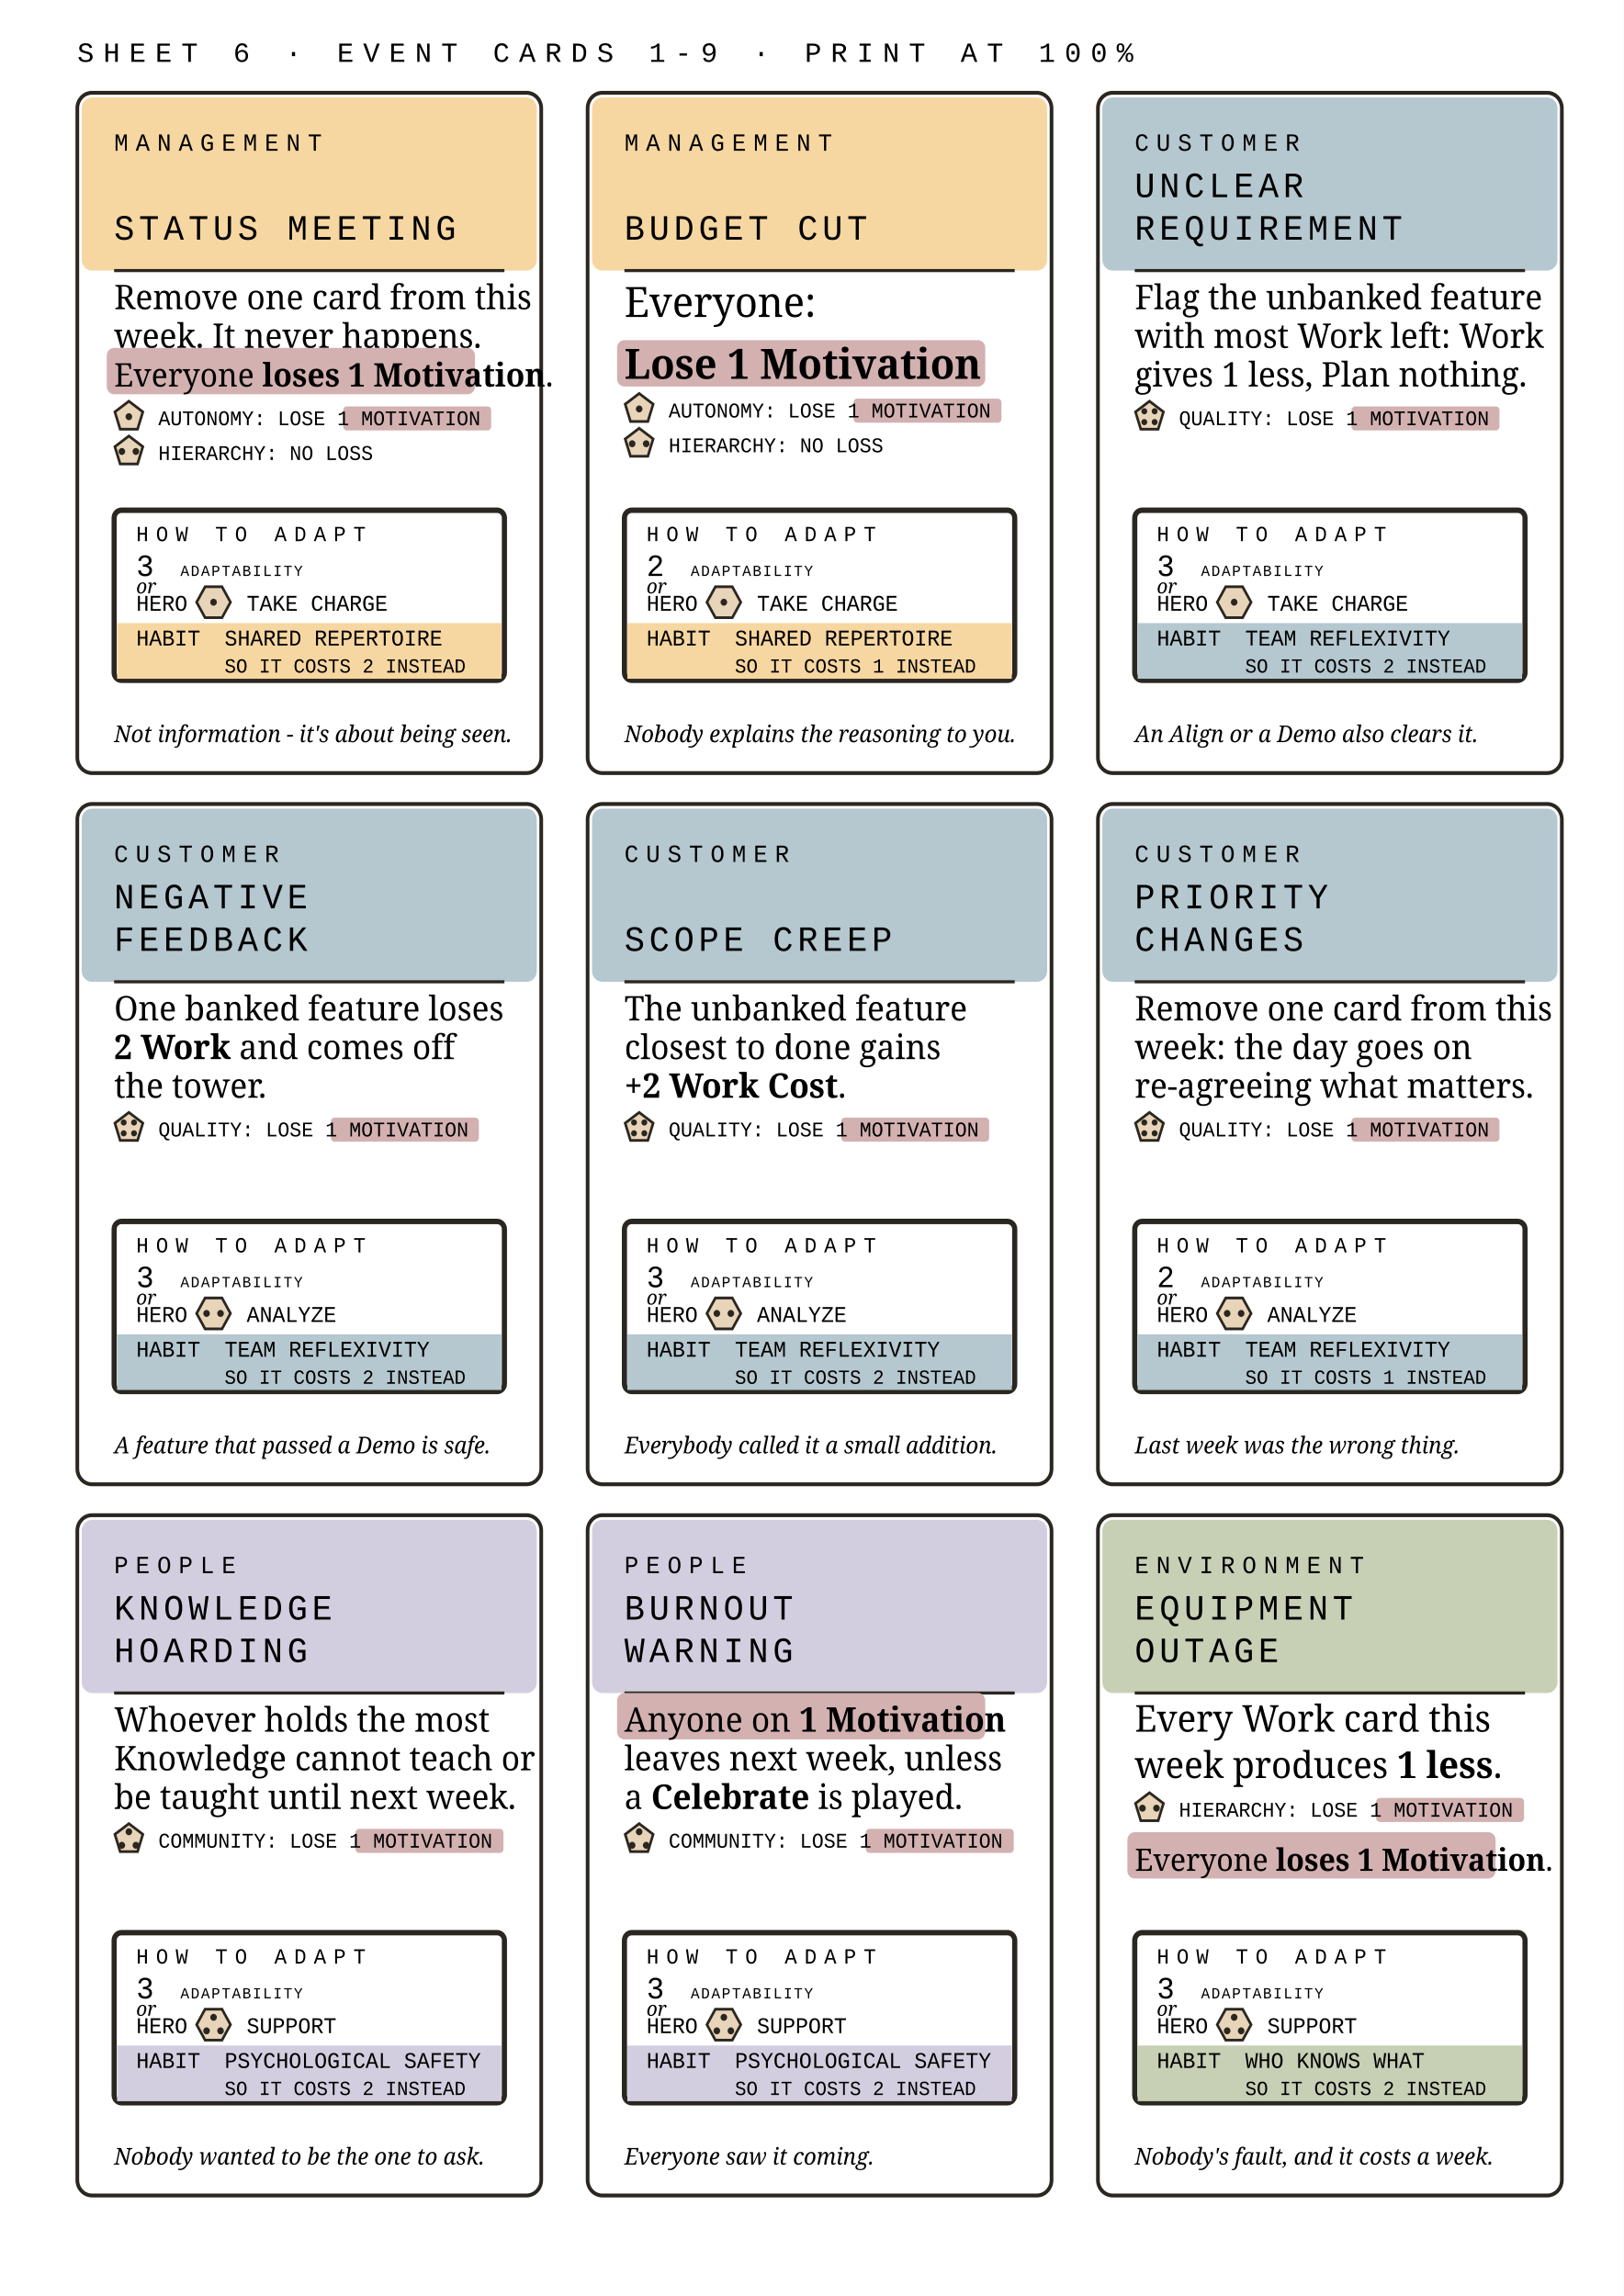
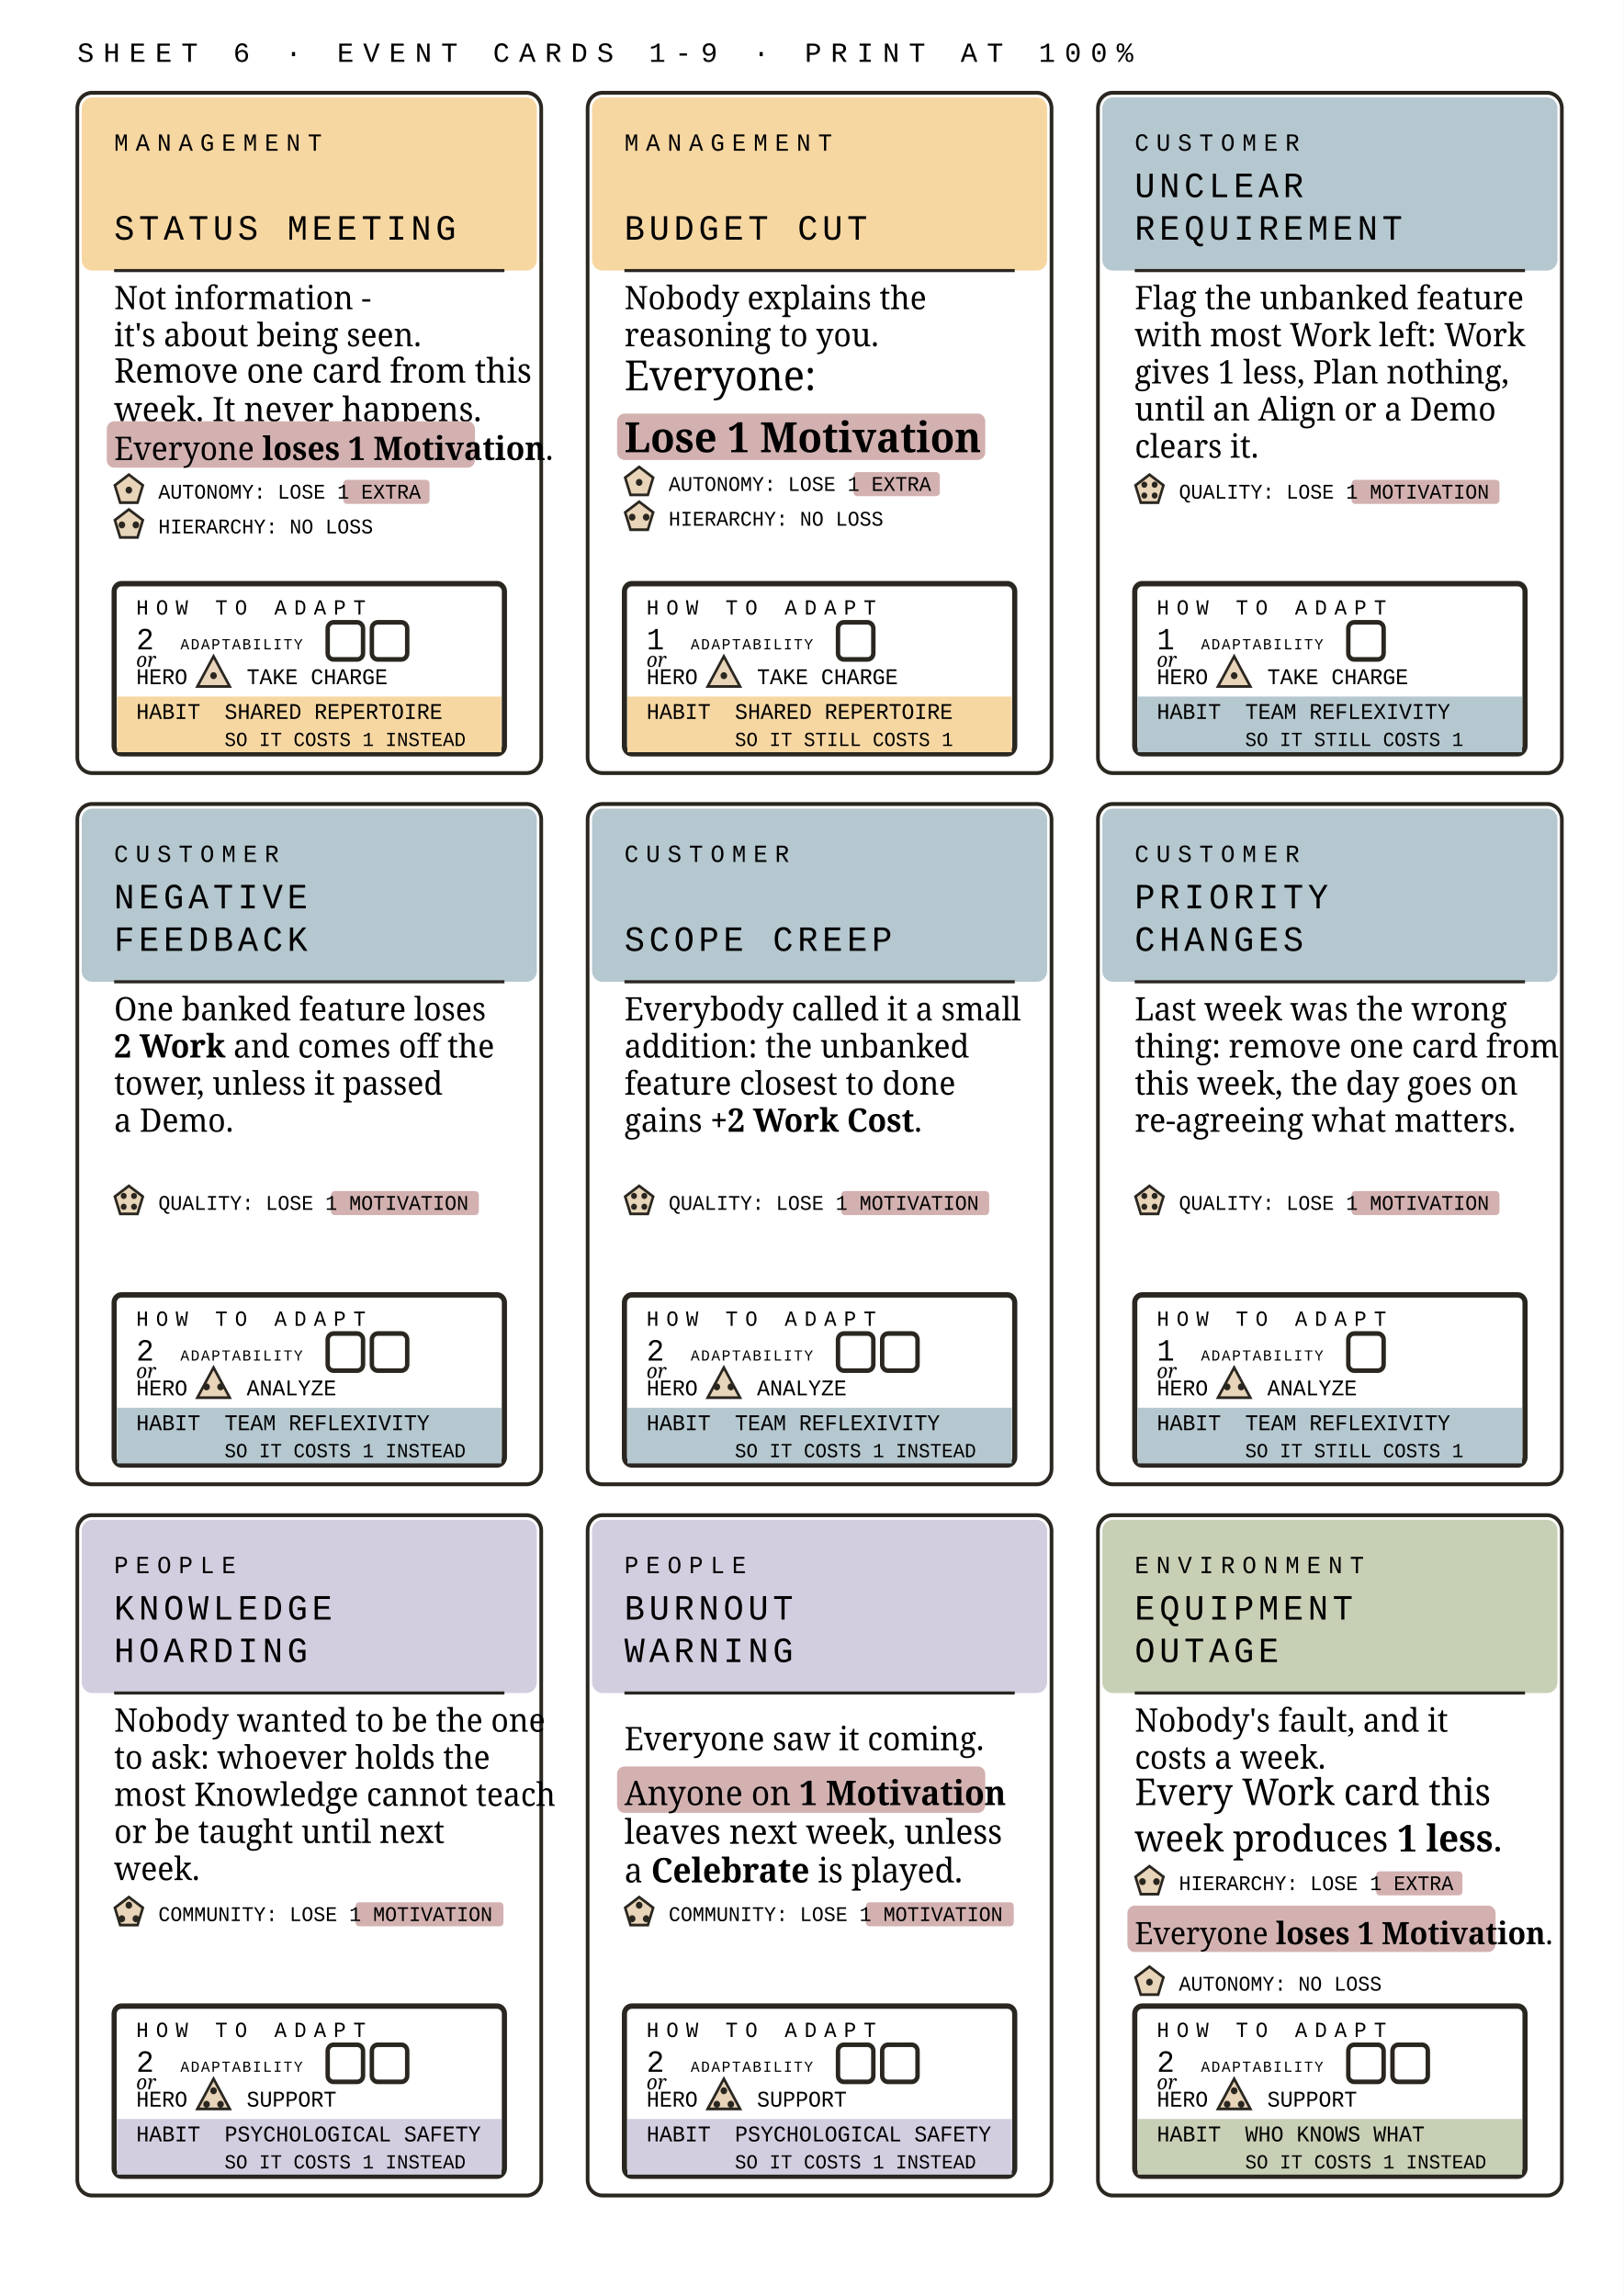
<svg xmlns="http://www.w3.org/2000/svg" width="210mm" height="297mm" viewBox="0 0 210 297">
  <style>
  .s { font-family:"EB Garamond",Garamond,Georgia,serif; fill:#000000; }
  .m { font-family:"IBM Plex Mono","Courier New",monospace; fill:#000000; }
  .c { fill:none; stroke:#2A2620; stroke-width:.5; }
  .h { stroke:#2A2620; stroke-width:.4; fill:none; }
  .w { fill:none; stroke:#2A2620; stroke-width:.7; }
  .q { fill:#000000; }
  .lb { font-family:"IBM Plex Mono","Courier New",monospace; font-size:2.9px; fill:#000000; }
  .vl { font-family:"IBM Plex Mono","Courier New",monospace; font-size:2.9px; fill:#000000; }
  .ic { fill:#E8D4B8; stroke:#2A2620; stroke-width:.35; }
  .pip { fill:#2A2620; stroke:none; }
  /* header tint = the Ledger row that answers this category */
  .cat-ppl  { fill:#D3CEDF; }
  .cat-env  { fill:#C7CFB5; }
  .cat-mgmt { fill:#F7D7A1; }
  .cat-cust { fill:#B5C7CF; }
  .trust { fill:#000000; }
  .capab { fill:#000000; }
  .shpra { fill:#000000; }
  .adapt { fill:#000000; }
</style>
  <defs>
    <g id="i-base">
      <rect x="-2.1" y="-2.1" width="4.2" height="4.2" rx=".3" class="ic" />
    </g>
-     <g id="i-legs">
+     <g id="i-head">
      <polygon points="0,-2.5 2.2,1.4 -2.2,1.4" class="ic" />
-     </g>
-     <g id="i-head">
-       <polygon points="2.3,0 1.15,2 -1.15,2 -2.3,0 -1.15,-2 1.15,-2" class="ic" />
    </g>
    <g id="i-item">
      <polygon points="0,-2.6 2.6,0 0,2.6 -2.6,0" class="ic" />
    </g>
    <g id="i-torso">
      <polygon points="0,-2 1.9,-.62 1.18,1.62 -1.18,1.62 -1.9,-.62" class="ic" />
    </g>
    <g id="q1">
      <circle cx="0" cy="0" r=".45" class="pip" />
    </g>
    <g id="q2">
      <circle cx="-.95" cy="0" r=".45" class="pip" />
      <circle cx=".95" cy="0" r=".45" class="pip" />
    </g>
    <g id="q3">
      <circle cx="0" cy="-.95" r=".45" class="pip" />
      <circle cx="-.95" cy=".8" r=".45" class="pip" />
      <circle cx=".95" cy=".8" r=".45" class="pip" />
    </g>
    <g id="q4">
      <circle cx="-.7" cy="-.7" r=".4" class="pip" />
      <circle cx=".7" cy="-.7" r=".4" class="pip" />
      <circle cx="-.7" cy=".7" r=".4" class="pip" />
      <circle cx=".7" cy=".7" r=".4" class="pip" />
    </g>
    <g id="q5">
      <circle cx="-.85" cy="-.85" r=".4" class="pip" />
      <circle cx=".85" cy="-.85" r=".4" class="pip" />
      <circle cx="0" cy="0" r=".4" class="pip" />
      <circle cx="-.85" cy=".85" r=".4" class="pip" />
      <circle cx=".85" cy=".85" r=".4" class="pip" />
    </g>
    <g id="status" transform="scale(.952381,1)">
      <rect x=".6" y=".6" width="61.8" height="22.4" rx="1.4" class="cat-mgmt" />
      <rect width="63" height="88" rx="2" class="c" />
      <text x="5" y="7.5" class="m q" font-size="3.2" letter-spacing="1">MANAGEMENT</text>
      <text x="5" y="19" class="m" font-size="4.6" letter-spacing=".6">STATUS MEETING</text>
      <line x1="5" y1="23" x2="58" y2="23" class="h" stroke-width=".7" />
-       <text x="5" y="28" class="s" font-size="4.4">Remove one card from this</text>
-       <text x="5" y="33" class="s" font-size="4.4">week. It never happens.</text>
-       <rect x="4" y="33" width="50" height="6" rx="1" fill="#D3B1B1" />
-       <text x="5" y="38" class="s" font-size="4.2">Everyone <tspan font-weight="bold">loses 1 Motivation</tspan>.</text>
-       <g transform="translate(7,41.9)">
-         <use href="#i-torso" />
-         <use href="#q1" />
-       </g>
-       <rect x="36.11" y="40.57" width="20.09" height="3.11" rx=".5" fill="#D3B1B1" />
-       <text x="11" y="43" class="m" font-size="2.7">AUTONOMY: LOSE 1 MOTIVATION</text>
-       <g transform="translate(7,46.4)">
-         <use href="#i-torso" />
-         <use href="#q2" />
-       </g>
-       <text x="11" y="47.5" class="m q" font-size="2.7">HIERARCHY: NO LOSS</text>
-       <rect x="5" y="54" width="53" height="22" rx="1" class="w" />
-       <text x="8" y="58" class="m q" font-size="2.8" letter-spacing="1">HOW TO ADAPT</text>
-       <text x="8" y="62.5" class="m" font-size="4">3</text>
-       <text x="14" y="62.5" class="m q" font-size="2" letter-spacing=".2">ADAPTABILITY</text>
-       <text x="8" y="64.75" class="s q" font-size="2.6" font-style="italic">or</text>
-       <rect x="5.4" y="68.6" width="52.2" height="7.2" class="cat-mgmt" />
-       <text x="8" y="67" class="lb">HERO</text>
-       <g transform="translate(18.5,65.9)">
-         <use href="#i-head" />
-         <use href="#q1" />
-       </g>
-       <text x="23" y="67" class="vl">TAKE CHARGE</text>
-       <text x="8" y="71.5" class="lb">HABIT</text>
-       <text x="20" y="71.5" class="vl shpra">SHARED REPERTOIRE</text>
-       <text x="20" y="75" class="m" font-size="2.6">SO IT COSTS 2 INSTEAD</text>
-       <text x="5" y="84" class="s" font-size="3" font-style="italic">Not information - it's about being seen.</text>
+       <text x="5" y="28" class="s" font-size="4.2">Not information -</text>
+       <text x="5" y="32.8" class="s" font-size="4.2">it's about being seen.</text>
+       <g transform="translate(0,9.5)">
+         <text x="5" y="28" class="s" font-size="4.4">Remove one card from this</text>
+         <text x="5" y="33" class="s" font-size="4.4">week. It never happens.</text>
+         <rect x="4" y="33" width="50" height="6" rx="1" fill="#D3B1B1" />
+         <text x="5" y="38" class="s" font-size="4.2">Everyone <tspan font-weight="bold">loses 1 Motivation</tspan>.</text>
+         <g transform="translate(7,41.9)">
+           <use href="#i-torso" />
+           <use href="#q1" />
+         </g>
+         <rect x="36.11" y="40.57" width="11.72" height="3.11" rx=".5" fill="#D3B1B1" />
+         <text x="11" y="43" class="m" font-size="2.7">AUTONOMY: LOSE 1 EXTRA</text>
+         <g transform="translate(7,46.4)">
+           <use href="#i-torso" />
+           <use href="#q2" />
+         </g>
+         <text x="11" y="47.5" class="m q" font-size="2.7">HIERARCHY: NO LOSS</text>
+         <rect x="5" y="54" width="53" height="22" rx="1" class="w" />
+         <text x="8" y="58" class="m q" font-size="2.8" letter-spacing="1">HOW TO ADAPT</text>
+         <text x="8" y="62.5" class="m" font-size="4">2</text>
+         <text x="14" y="62.5" class="m q" font-size="2" letter-spacing=".2">ADAPTABILITY</text>
+         <text x="8" y="64.75" class="s q" font-size="2.6" font-style="italic">or</text>
+         <rect x="5.4" y="68.6" width="52.2" height="7.2" class="cat-mgmt" />
+         <text x="8" y="67" class="lb">HERO</text>
+         <g transform="translate(18.5,65.9)">
+           <use href="#i-head" />
+           <use href="#q1" />
+         </g>
+         <text x="23" y="67" class="vl">TAKE CHARGE</text>
+         <text x="8" y="71.5" class="lb">HABIT</text>
+         <text x="20" y="71.5" class="vl shpra">SHARED REPERTOIRE</text>
+         <text x="20" y="75" class="m" font-size="2.6">SO IT COSTS 1 INSTEAD</text>
+         <use href="#cost2" />
+       </g>
    </g>
    <g id="budget" transform="scale(.952381,1)">
      <rect x=".6" y=".6" width="61.8" height="22.4" rx="1.4" class="cat-mgmt" />
      <rect width="63" height="88" rx="2" class="c" />
      <text x="5" y="7.5" class="m q" font-size="3.2" letter-spacing="1">MANAGEMENT</text>
      <text x="5" y="19" class="m" font-size="4.6" letter-spacing=".6">BUDGET CUT</text>
      <line x1="5" y1="23" x2="58" y2="23" class="h" stroke-width=".7" />
-       <text x="5" y="29" class="s" font-size="5.4">Everyone:</text>
-       <rect x="4" y="32" width="50" height="6" rx="1" fill="#D3B1B1" />
-       <text x="5" y="37" class="s" font-size="5.4">
-         <tspan font-weight="bold">Lose 1 Motivation</tspan>
-       </text>
-       <g transform="translate(7,40.9)">
-         <use href="#i-torso" />
-         <use href="#q1" />
-       </g>
-       <rect x="36.11" y="39.57" width="20.09" height="3.11" rx=".5" fill="#D3B1B1" />
-       <text x="11" y="42" class="m" font-size="2.7">AUTONOMY: LOSE 1 MOTIVATION</text>
-       <g transform="translate(7,45.4)">
-         <use href="#i-torso" />
-         <use href="#q2" />
-       </g>
-       <text x="11" y="46.5" class="m q" font-size="2.7">HIERARCHY: NO LOSS</text>
-       <rect x="5" y="54" width="53" height="22" rx="1" class="w" />
-       <text x="8" y="58" class="m q" font-size="2.8" letter-spacing="1">HOW TO ADAPT</text>
-       <text x="8" y="62.5" class="m" font-size="4">2</text>
-       <text x="14" y="62.5" class="m q" font-size="2" letter-spacing=".2">ADAPTABILITY</text>
-       <text x="8" y="64.75" class="s q" font-size="2.6" font-style="italic">or</text>
-       <rect x="5.4" y="68.6" width="52.2" height="7.2" class="cat-mgmt" />
-       <text x="8" y="67" class="lb">HERO</text>
-       <g transform="translate(18.5,65.9)">
-         <use href="#i-head" />
-         <use href="#q1" />
-       </g>
-       <text x="23" y="67" class="vl">TAKE CHARGE</text>
-       <text x="8" y="71.5" class="lb">HABIT</text>
-       <text x="20" y="71.5" class="vl shpra">SHARED REPERTOIRE</text>
-       <text x="20" y="75" class="m" font-size="2.6">SO IT COSTS 1 INSTEAD</text>
-       <text x="5" y="84" class="s" font-size="3" font-style="italic">Nobody explains the reasoning to you.</text>
+       <text x="5" y="28" class="s" font-size="4.2">Nobody explains the</text>
+       <text x="5" y="32.8" class="s" font-size="4.2">reasoning to you.</text>
+       <g transform="translate(0,9.5)">
+         <text x="5" y="29" class="s" font-size="5.4">Everyone:</text>
+         <rect x="4" y="32" width="50" height="6" rx="1" fill="#D3B1B1" />
+         <text x="5" y="37" class="s" font-size="5.4">
+           <tspan font-weight="bold">Lose 1 Motivation</tspan>
+         </text>
+         <g transform="translate(7,40.9)">
+           <use href="#i-torso" />
+           <use href="#q1" />
+         </g>
+         <rect x="36.11" y="39.57" width="11.72" height="3.11" rx=".5" fill="#D3B1B1" />
+         <text x="11" y="42" class="m" font-size="2.7">AUTONOMY: LOSE 1 EXTRA</text>
+         <g transform="translate(7,45.4)">
+           <use href="#i-torso" />
+           <use href="#q2" />
+         </g>
+         <text x="11" y="46.5" class="m q" font-size="2.7">HIERARCHY: NO LOSS</text>
+         <rect x="5" y="54" width="53" height="22" rx="1" class="w" />
+         <text x="8" y="58" class="m q" font-size="2.8" letter-spacing="1">HOW TO ADAPT</text>
+         <text x="8" y="62.5" class="m" font-size="4">1</text>
+         <text x="14" y="62.5" class="m q" font-size="2" letter-spacing=".2">ADAPTABILITY</text>
+         <text x="8" y="64.75" class="s q" font-size="2.6" font-style="italic">or</text>
+         <rect x="5.4" y="68.6" width="52.2" height="7.2" class="cat-mgmt" />
+         <text x="8" y="67" class="lb">HERO</text>
+         <g transform="translate(18.5,65.9)">
+           <use href="#i-head" />
+           <use href="#q1" />
+         </g>
+         <text x="23" y="67" class="vl">TAKE CHARGE</text>
+         <text x="8" y="71.5" class="lb">HABIT</text>
+         <text x="20" y="71.5" class="vl shpra">SHARED REPERTOIRE</text>
+         <text x="20" y="75" class="m" font-size="2.6">SO IT STILL COSTS 1</text>
+         <use href="#cost1" />
+       </g>
    </g>
    <g id="unclear" transform="scale(.952381,1)">
      <rect x=".6" y=".6" width="61.8" height="22.4" rx="1.4" class="cat-cust" />
      <rect width="63" height="88" rx="2" class="c" />
      <text x="5" y="7.5" class="m q" font-size="3.2" letter-spacing="1">CUSTOMER</text>
      <text x="5" y="13.5" class="m" font-size="4.6" letter-spacing=".6">UNCLEAR</text>
      <text x="5" y="19" class="m" font-size="4.6" letter-spacing=".6">REQUIREMENT</text>
      <line x1="5" y1="23" x2="58" y2="23" class="h" stroke-width=".7" />
-       <text x="5" y="28" class="s" font-size="4.4">Flag the unbanked feature</text>
-       <text x="5" y="33" class="s" font-size="4.4">with most Work left: Work</text>
-       <text x="5" y="38" class="s" font-size="4.4">gives 1 less, Plan nothing.</text>
-       <g transform="translate(7,41.9)">
-         <use href="#i-torso" />
-         <use href="#q4" />
-       </g>
-       <rect x="34.44" y="40.57" width="20.09" height="3.11" rx=".5" fill="#D3B1B1" />
-       <text x="11" y="43" class="m" font-size="2.7">QUALITY: LOSE 1 MOTIVATION</text>
-       <rect x="5" y="54" width="53" height="22" rx="1" class="w" />
-       <text x="8" y="58" class="m q" font-size="2.8" letter-spacing="1">HOW TO ADAPT</text>
-       <text x="8" y="62.5" class="m" font-size="4">3</text>
-       <text x="14" y="62.5" class="m q" font-size="2" letter-spacing=".2">ADAPTABILITY</text>
-       <text x="8" y="64.75" class="s q" font-size="2.6" font-style="italic">or</text>
-       <rect x="5.4" y="68.6" width="52.2" height="7.2" class="cat-cust" />
-       <text x="8" y="67" class="lb">HERO</text>
-       <g transform="translate(18.5,65.9)">
-         <use href="#i-head" />
-         <use href="#q1" />
-       </g>
-       <text x="23" y="67" class="vl">TAKE CHARGE</text>
-       <text x="8" y="71.5" class="lb">HABIT</text>
-       <text x="20" y="71.5" class="vl adapt">TEAM REFLEXIVITY</text>
-       <text x="20" y="75" class="m" font-size="2.6">SO IT COSTS 2 INSTEAD</text>
-       <text x="5" y="84" class="s" font-size="3" font-style="italic">An Align or a Demo also clears it.</text>
+       <text x="5" y="28" class="s" font-size="4.2">Flag the unbanked feature</text>
+       <text x="5" y="32.8" class="s" font-size="4.2">with most Work left: Work</text>
+       <text x="5" y="37.6" class="s" font-size="4.2">gives 1 less, Plan nothing,</text>
+       <text x="5" y="42.4" class="s" font-size="4.2">until an Align or a Demo</text>
+       <text x="5" y="47.2" class="s" font-size="4.2">clears it.</text>
+       <g transform="translate(0,9.5)">
+         <g transform="translate(7,41.9)">
+           <use href="#i-torso" />
+           <use href="#q4" />
+         </g>
+         <rect x="34.44" y="40.57" width="20.09" height="3.11" rx=".5" fill="#D3B1B1" />
+         <text x="11" y="43" class="m" font-size="2.7">QUALITY: LOSE 1 MOTIVATION</text>
+         <rect x="5" y="54" width="53" height="22" rx="1" class="w" />
+         <text x="8" y="58" class="m q" font-size="2.8" letter-spacing="1">HOW TO ADAPT</text>
+         <text x="8" y="62.5" class="m" font-size="4">1</text>
+         <text x="14" y="62.5" class="m q" font-size="2" letter-spacing=".2">ADAPTABILITY</text>
+         <text x="8" y="64.75" class="s q" font-size="2.6" font-style="italic">or</text>
+         <rect x="5.4" y="68.6" width="52.2" height="7.2" class="cat-cust" />
+         <text x="8" y="67" class="lb">HERO</text>
+         <g transform="translate(18.5,65.9)">
+           <use href="#i-head" />
+           <use href="#q1" />
+         </g>
+         <text x="23" y="67" class="vl">TAKE CHARGE</text>
+         <text x="8" y="71.5" class="lb">HABIT</text>
+         <text x="20" y="71.5" class="vl adapt">TEAM REFLEXIVITY</text>
+         <text x="20" y="75" class="m" font-size="2.6">SO IT STILL COSTS 1</text>
+         <use href="#cost1" />
+       </g>
    </g>
    <g id="feedback" transform="scale(.952381,1)">
      <rect x=".6" y=".6" width="61.8" height="22.4" rx="1.4" class="cat-cust" />
      <rect width="63" height="88" rx="2" class="c" />
      <text x="5" y="7.5" class="m q" font-size="3.2" letter-spacing="1">CUSTOMER</text>
      <text x="5" y="13.5" class="m" font-size="4.6" letter-spacing=".6">NEGATIVE</text>
      <text x="5" y="19" class="m" font-size="4.6" letter-spacing=".6">FEEDBACK</text>
      <line x1="5" y1="23" x2="58" y2="23" class="h" stroke-width=".7" />
-       <text x="5" y="28" class="s" font-size="4.4">One banked feature loses</text>
-       <text x="5" y="33" class="s" font-size="4.4">
-         <tspan font-weight="bold">2 Work</tspan> and comes off</text>
-       <text x="5" y="38" class="s" font-size="4.4">the tower.</text>
-       <g transform="translate(7,41.9)">
-         <use href="#i-torso" />
-         <use href="#q4" />
-       </g>
-       <rect x="34.44" y="40.57" width="20.09" height="3.11" rx=".5" fill="#D3B1B1" />
-       <text x="11" y="43" class="m" font-size="2.7">QUALITY: LOSE 1 MOTIVATION</text>
-       <rect x="5" y="54" width="53" height="22" rx="1" class="w" />
-       <text x="8" y="58" class="m q" font-size="2.8" letter-spacing="1">HOW TO ADAPT</text>
-       <text x="8" y="62.5" class="m" font-size="4">3</text>
-       <text x="14" y="62.5" class="m q" font-size="2" letter-spacing=".2">ADAPTABILITY</text>
-       <text x="8" y="64.75" class="s q" font-size="2.6" font-style="italic">or</text>
-       <rect x="5.4" y="68.6" width="52.2" height="7.2" class="cat-cust" />
-       <text x="8" y="67" class="lb">HERO</text>
-       <g transform="translate(18.5,65.9)">
-         <use href="#i-head" />
-         <use href="#q2" />
-       </g>
-       <text x="23" y="67" class="vl">ANALYZE</text>
-       <text x="8" y="71.5" class="lb">HABIT</text>
-       <text x="20" y="71.5" class="vl adapt">TEAM REFLEXIVITY</text>
-       <text x="20" y="75" class="m" font-size="2.6">SO IT COSTS 2 INSTEAD</text>
-       <text x="5" y="84" class="s" font-size="3" font-style="italic">A feature that passed a Demo is safe.</text>
+       <text x="5" y="28" class="s" font-size="4.2">One banked feature loses</text>
+       <text x="5" y="32.8" class="s" font-size="4.2">
+         <tspan font-weight="bold">2 Work</tspan> and comes off the</text>
+       <text x="5" y="37.6" class="s" font-size="4.2">tower, unless it passed</text>
+       <text x="5" y="42.4" class="s" font-size="4.2">a Demo.</text>
+       <g transform="translate(0,9.5)">
+         <g transform="translate(7,41.9)">
+           <use href="#i-torso" />
+           <use href="#q4" />
+         </g>
+         <rect x="34.44" y="40.57" width="20.09" height="3.11" rx=".5" fill="#D3B1B1" />
+         <text x="11" y="43" class="m" font-size="2.7">QUALITY: LOSE 1 MOTIVATION</text>
+         <rect x="5" y="54" width="53" height="22" rx="1" class="w" />
+         <text x="8" y="58" class="m q" font-size="2.8" letter-spacing="1">HOW TO ADAPT</text>
+         <text x="8" y="62.5" class="m" font-size="4">2</text>
+         <text x="14" y="62.5" class="m q" font-size="2" letter-spacing=".2">ADAPTABILITY</text>
+         <text x="8" y="64.75" class="s q" font-size="2.6" font-style="italic">or</text>
+         <rect x="5.4" y="68.6" width="52.2" height="7.2" class="cat-cust" />
+         <text x="8" y="67" class="lb">HERO</text>
+         <g transform="translate(18.5,65.9)">
+           <use href="#i-head" />
+           <use href="#q2" />
+         </g>
+         <text x="23" y="67" class="vl">ANALYZE</text>
+         <text x="8" y="71.5" class="lb">HABIT</text>
+         <text x="20" y="71.5" class="vl adapt">TEAM REFLEXIVITY</text>
+         <text x="20" y="75" class="m" font-size="2.6">SO IT COSTS 1 INSTEAD</text>
+         <use href="#cost2" />
+       </g>
    </g>
    <g id="scope" transform="scale(.952381,1)">
      <rect x=".6" y=".6" width="61.8" height="22.4" rx="1.4" class="cat-cust" />
      <rect width="63" height="88" rx="2" class="c" />
      <text x="5" y="7.5" class="m q" font-size="3.2" letter-spacing="1">CUSTOMER</text>
      <text x="5" y="19" class="m" font-size="4.6" letter-spacing=".6">SCOPE CREEP</text>
      <line x1="5" y1="23" x2="58" y2="23" class="h" stroke-width=".7" />
-       <text x="5" y="28" class="s" font-size="4.4">The unbanked feature</text>
-       <text x="5" y="33" class="s" font-size="4.4">closest to done gains</text>
-       <text x="5" y="38" class="s" font-size="4.4">
-         <tspan font-weight="bold">+2 Work Cost</tspan>.</text>
-       <g transform="translate(7,41.9)">
-         <use href="#i-torso" />
-         <use href="#q4" />
-       </g>
-       <rect x="34.44" y="40.57" width="20.09" height="3.11" rx=".5" fill="#D3B1B1" />
-       <text x="11" y="43" class="m" font-size="2.7">QUALITY: LOSE 1 MOTIVATION</text>
-       <rect x="5" y="54" width="53" height="22" rx="1" class="w" />
-       <text x="8" y="58" class="m q" font-size="2.8" letter-spacing="1">HOW TO ADAPT</text>
-       <text x="8" y="62.5" class="m" font-size="4">3</text>
-       <text x="14" y="62.5" class="m q" font-size="2" letter-spacing=".2">ADAPTABILITY</text>
-       <text x="8" y="64.75" class="s q" font-size="2.6" font-style="italic">or</text>
-       <rect x="5.4" y="68.6" width="52.2" height="7.2" class="cat-cust" />
-       <text x="8" y="67" class="lb">HERO</text>
-       <g transform="translate(18.5,65.9)">
-         <use href="#i-head" />
-         <use href="#q2" />
-       </g>
-       <text x="23" y="67" class="vl">ANALYZE</text>
-       <text x="8" y="71.5" class="lb">HABIT</text>
-       <text x="20" y="71.5" class="vl adapt">TEAM REFLEXIVITY</text>
-       <text x="20" y="75" class="m" font-size="2.6">SO IT COSTS 2 INSTEAD</text>
-       <text x="5" y="84" class="s" font-size="3" font-style="italic">Everybody called it a small addition.</text>
+       <text x="5" y="28" class="s" font-size="4.2">Everybody called it a small</text>
+       <text x="5" y="32.8" class="s" font-size="4.2">addition: the unbanked</text>
+       <text x="5" y="37.6" class="s" font-size="4.2">feature closest to done</text>
+       <text x="5" y="42.4" class="s" font-size="4.2">gains <tspan font-weight="bold">+2 Work Cost</tspan>.</text>
+       <g transform="translate(0,9.5)">
+         <g transform="translate(7,41.9)">
+           <use href="#i-torso" />
+           <use href="#q4" />
+         </g>
+         <rect x="34.44" y="40.57" width="20.09" height="3.11" rx=".5" fill="#D3B1B1" />
+         <text x="11" y="43" class="m" font-size="2.7">QUALITY: LOSE 1 MOTIVATION</text>
+         <rect x="5" y="54" width="53" height="22" rx="1" class="w" />
+         <text x="8" y="58" class="m q" font-size="2.8" letter-spacing="1">HOW TO ADAPT</text>
+         <text x="8" y="62.5" class="m" font-size="4">2</text>
+         <text x="14" y="62.5" class="m q" font-size="2" letter-spacing=".2">ADAPTABILITY</text>
+         <text x="8" y="64.75" class="s q" font-size="2.6" font-style="italic">or</text>
+         <rect x="5.4" y="68.6" width="52.2" height="7.2" class="cat-cust" />
+         <text x="8" y="67" class="lb">HERO</text>
+         <g transform="translate(18.5,65.9)">
+           <use href="#i-head" />
+           <use href="#q2" />
+         </g>
+         <text x="23" y="67" class="vl">ANALYZE</text>
+         <text x="8" y="71.5" class="lb">HABIT</text>
+         <text x="20" y="71.5" class="vl adapt">TEAM REFLEXIVITY</text>
+         <text x="20" y="75" class="m" font-size="2.6">SO IT COSTS 1 INSTEAD</text>
+         <use href="#cost2" />
+       </g>
    </g>
    <g id="priority" transform="scale(.952381,1)">
      <rect x=".6" y=".6" width="61.8" height="22.4" rx="1.4" class="cat-cust" />
      <rect width="63" height="88" rx="2" class="c" />
      <text x="5" y="7.5" class="m q" font-size="3.2" letter-spacing="1">CUSTOMER</text>
      <text x="5" y="13.5" class="m" font-size="4.6" letter-spacing=".6">PRIORITY</text>
      <text x="5" y="19" class="m" font-size="4.6" letter-spacing=".6">CHANGES</text>
      <line x1="5" y1="23" x2="58" y2="23" class="h" stroke-width=".7" />
-       <text x="5" y="28" class="s" font-size="4.4">Remove one card from this</text>
-       <text x="5" y="33" class="s" font-size="4.4">week: the day goes on</text>
-       <text x="5" y="38" class="s" font-size="4.4">re-agreeing what matters.</text>
-       <g transform="translate(7,41.9)">
-         <use href="#i-torso" />
-         <use href="#q4" />
-       </g>
-       <rect x="34.44" y="40.57" width="20.09" height="3.11" rx=".5" fill="#D3B1B1" />
-       <text x="11" y="43" class="m" font-size="2.7">QUALITY: LOSE 1 MOTIVATION</text>
-       <rect x="5" y="54" width="53" height="22" rx="1" class="w" />
-       <text x="8" y="58" class="m q" font-size="2.8" letter-spacing="1">HOW TO ADAPT</text>
-       <text x="8" y="62.5" class="m" font-size="4">2</text>
-       <text x="14" y="62.5" class="m q" font-size="2" letter-spacing=".2">ADAPTABILITY</text>
-       <text x="8" y="64.75" class="s q" font-size="2.6" font-style="italic">or</text>
-       <rect x="5.4" y="68.6" width="52.2" height="7.2" class="cat-cust" />
-       <text x="8" y="67" class="lb">HERO</text>
-       <g transform="translate(18.5,65.9)">
-         <use href="#i-head" />
-         <use href="#q2" />
-       </g>
-       <text x="23" y="67" class="vl">ANALYZE</text>
-       <text x="8" y="71.5" class="lb">HABIT</text>
-       <text x="20" y="71.5" class="vl adapt">TEAM REFLEXIVITY</text>
-       <text x="20" y="75" class="m" font-size="2.6">SO IT COSTS 1 INSTEAD</text>
-       <text x="5" y="84" class="s" font-size="3" font-style="italic">Last week was the wrong thing.</text>
+       <text x="5" y="28" class="s" font-size="4.2">Last week was the wrong</text>
+       <text x="5" y="32.8" class="s" font-size="4.2">thing: remove one card from</text>
+       <text x="5" y="37.6" class="s" font-size="4.2">this week, the day goes on</text>
+       <text x="5" y="42.4" class="s" font-size="4.2">re-agreeing what matters.</text>
+       <g transform="translate(0,9.5)">
+         <g transform="translate(7,41.9)">
+           <use href="#i-torso" />
+           <use href="#q4" />
+         </g>
+         <rect x="34.44" y="40.57" width="20.09" height="3.11" rx=".5" fill="#D3B1B1" />
+         <text x="11" y="43" class="m" font-size="2.7">QUALITY: LOSE 1 MOTIVATION</text>
+         <rect x="5" y="54" width="53" height="22" rx="1" class="w" />
+         <text x="8" y="58" class="m q" font-size="2.8" letter-spacing="1">HOW TO ADAPT</text>
+         <text x="8" y="62.5" class="m" font-size="4">1</text>
+         <text x="14" y="62.5" class="m q" font-size="2" letter-spacing=".2">ADAPTABILITY</text>
+         <text x="8" y="64.75" class="s q" font-size="2.6" font-style="italic">or</text>
+         <rect x="5.4" y="68.6" width="52.2" height="7.2" class="cat-cust" />
+         <text x="8" y="67" class="lb">HERO</text>
+         <g transform="translate(18.5,65.9)">
+           <use href="#i-head" />
+           <use href="#q2" />
+         </g>
+         <text x="23" y="67" class="vl">ANALYZE</text>
+         <text x="8" y="71.5" class="lb">HABIT</text>
+         <text x="20" y="71.5" class="vl adapt">TEAM REFLEXIVITY</text>
+         <text x="20" y="75" class="m" font-size="2.6">SO IT STILL COSTS 1</text>
+         <use href="#cost1" />
+       </g>
    </g>
    <g id="hoarding" transform="scale(.952381,1)">
      <rect x=".6" y=".6" width="61.8" height="22.4" rx="1.4" class="cat-ppl" />
      <rect width="63" height="88" rx="2" class="c" />
      <text x="5" y="7.5" class="m q" font-size="3.2" letter-spacing="1">PEOPLE</text>
      <text x="5" y="13.5" class="m" font-size="4.6" letter-spacing=".6">KNOWLEDGE</text>
      <text x="5" y="19" class="m" font-size="4.6" letter-spacing=".6">HOARDING</text>
      <line x1="5" y1="23" x2="58" y2="23" class="h" stroke-width=".7" />
-       <text x="5" y="28" class="s" font-size="4.4">Whoever holds the most</text>
-       <text x="5" y="33" class="s" font-size="4.4">Knowledge cannot teach or</text>
-       <text x="5" y="38" class="s" font-size="4.4">be taught until next week.</text>
-       <g transform="translate(7,41.9)">
-         <use href="#i-torso" />
-         <use href="#q3" />
-       </g>
-       <rect x="37.78" y="40.57" width="20.09" height="3.11" rx=".5" fill="#D3B1B1" />
-       <text x="11" y="43" class="m" font-size="2.7">COMMUNITY: LOSE 1 MOTIVATION</text>
-       <rect x="5" y="54" width="53" height="22" rx="1" class="w" />
-       <text x="8" y="58" class="m q" font-size="2.8" letter-spacing="1">HOW TO ADAPT</text>
-       <text x="8" y="62.5" class="m" font-size="4">3</text>
-       <text x="14" y="62.5" class="m q" font-size="2" letter-spacing=".2">ADAPTABILITY</text>
-       <text x="8" y="64.75" class="s q" font-size="2.6" font-style="italic">or</text>
-       <rect x="5.4" y="68.6" width="52.2" height="7.2" class="cat-ppl" />
-       <text x="8" y="67" class="lb">HERO</text>
-       <g transform="translate(18.5,65.9)">
-         <use href="#i-head" />
-         <use href="#q3" />
-       </g>
-       <text x="23" y="67" class="vl">SUPPORT</text>
-       <text x="8" y="71.5" class="lb">HABIT</text>
-       <text x="20" y="71.5" class="vl trust">PSYCHOLOGICAL SAFETY</text>
-       <text x="20" y="75" class="m" font-size="2.6">SO IT COSTS 2 INSTEAD</text>
-       <text x="5" y="84" class="s" font-size="3" font-style="italic">Nobody wanted to be the one to ask.</text>
+       <text x="5" y="28" class="s" font-size="4.2">Nobody wanted to be the one</text>
+       <text x="5" y="32.8" class="s" font-size="4.2">to ask: whoever holds the</text>
+       <text x="5" y="37.6" class="s" font-size="4.2">most Knowledge cannot teach</text>
+       <text x="5" y="42.4" class="s" font-size="4.2">or be taught until next</text>
+       <text x="5" y="47.2" class="s" font-size="4.2">week.</text>
+       <g transform="translate(0,9.5)">
+         <g transform="translate(7,41.9)">
+           <use href="#i-torso" />
+           <use href="#q3" />
+         </g>
+         <rect x="37.78" y="40.57" width="20.09" height="3.11" rx=".5" fill="#D3B1B1" />
+         <text x="11" y="43" class="m" font-size="2.7">COMMUNITY: LOSE 1 MOTIVATION</text>
+         <rect x="5" y="54" width="53" height="22" rx="1" class="w" />
+         <text x="8" y="58" class="m q" font-size="2.8" letter-spacing="1">HOW TO ADAPT</text>
+         <text x="8" y="62.5" class="m" font-size="4">2</text>
+         <text x="14" y="62.5" class="m q" font-size="2" letter-spacing=".2">ADAPTABILITY</text>
+         <text x="8" y="64.75" class="s q" font-size="2.6" font-style="italic">or</text>
+         <rect x="5.4" y="68.6" width="52.2" height="7.2" class="cat-ppl" />
+         <text x="8" y="67" class="lb">HERO</text>
+         <g transform="translate(18.5,65.9)">
+           <use href="#i-head" />
+           <use href="#q3" />
+         </g>
+         <text x="23" y="67" class="vl">SUPPORT</text>
+         <text x="8" y="71.5" class="lb">HABIT</text>
+         <text x="20" y="71.5" class="vl trust">PSYCHOLOGICAL SAFETY</text>
+         <text x="20" y="75" class="m" font-size="2.6">SO IT COSTS 1 INSTEAD</text>
+         <use href="#cost2" />
+       </g>
    </g>
    <g id="burnout" transform="scale(.952381,1)">
      <rect x=".6" y=".6" width="61.8" height="22.4" rx="1.4" class="cat-ppl" />
      <rect width="63" height="88" rx="2" class="c" />
      <text x="5" y="7.5" class="m q" font-size="3.2" letter-spacing="1">PEOPLE</text>
      <text x="5" y="13.5" class="m" font-size="4.6" letter-spacing=".6">BURNOUT</text>
      <text x="5" y="19" class="m" font-size="4.6" letter-spacing=".6">WARNING</text>
      <line x1="5" y1="23" x2="58" y2="23" class="h" stroke-width=".7" />
-       <rect x="4" y="23" width="50" height="6" rx="1" fill="#D3B1B1" />
-       <text x="5" y="28" class="s" font-size="4.4">Anyone on <tspan font-weight="bold">1 Motivation</tspan>
-       </text>
-       <text x="5" y="33" class="s" font-size="4.4">leaves next week, unless</text>
-       <text x="5" y="38" class="s" font-size="4.4">a <tspan font-weight="bold">Celebrate</tspan> is played.</text>
-       <g transform="translate(7,41.9)">
-         <use href="#i-torso" />
-         <use href="#q3" />
-       </g>
-       <rect x="37.78" y="40.57" width="20.09" height="3.11" rx=".5" fill="#D3B1B1" />
-       <text x="11" y="43" class="m" font-size="2.7">COMMUNITY: LOSE 1 MOTIVATION</text>
-       <rect x="5" y="54" width="53" height="22" rx="1" class="w" />
-       <text x="8" y="58" class="m q" font-size="2.8" letter-spacing="1">HOW TO ADAPT</text>
-       <text x="8" y="62.5" class="m" font-size="4">3</text>
-       <text x="14" y="62.5" class="m q" font-size="2" letter-spacing=".2">ADAPTABILITY</text>
-       <text x="8" y="64.75" class="s q" font-size="2.6" font-style="italic">or</text>
-       <rect x="5.4" y="68.6" width="52.2" height="7.2" class="cat-ppl" />
-       <text x="8" y="67" class="lb">HERO</text>
-       <g transform="translate(18.5,65.9)">
-         <use href="#i-head" />
-         <use href="#q3" />
-       </g>
-       <text x="23" y="67" class="vl">SUPPORT</text>
-       <text x="8" y="71.5" class="lb">HABIT</text>
-       <text x="20" y="71.5" class="vl trust">PSYCHOLOGICAL SAFETY</text>
-       <text x="20" y="75" class="m" font-size="2.6">SO IT COSTS 2 INSTEAD</text>
-       <text x="5" y="84" class="s" font-size="3" font-style="italic">Everyone saw it coming.</text>
+       <text x="5" y="30.4" class="s" font-size="4.2">Everyone saw it coming.</text>
+       <g transform="translate(0,9.5)">
+         <rect x="4" y="23" width="50" height="6" rx="1" fill="#D3B1B1" />
+         <text x="5" y="28" class="s" font-size="4.4">Anyone on <tspan font-weight="bold">1 Motivation</tspan>
+         </text>
+         <text x="5" y="33" class="s" font-size="4.4">leaves next week, unless</text>
+         <text x="5" y="38" class="s" font-size="4.4">a <tspan font-weight="bold">Celebrate</tspan> is played.</text>
+         <g transform="translate(7,41.9)">
+           <use href="#i-torso" />
+           <use href="#q3" />
+         </g>
+         <rect x="37.78" y="40.57" width="20.09" height="3.11" rx=".5" fill="#D3B1B1" />
+         <text x="11" y="43" class="m" font-size="2.7">COMMUNITY: LOSE 1 MOTIVATION</text>
+         <rect x="5" y="54" width="53" height="22" rx="1" class="w" />
+         <text x="8" y="58" class="m q" font-size="2.8" letter-spacing="1">HOW TO ADAPT</text>
+         <text x="8" y="62.5" class="m" font-size="4">2</text>
+         <text x="14" y="62.5" class="m q" font-size="2" letter-spacing=".2">ADAPTABILITY</text>
+         <text x="8" y="64.75" class="s q" font-size="2.6" font-style="italic">or</text>
+         <rect x="5.4" y="68.6" width="52.2" height="7.2" class="cat-ppl" />
+         <text x="8" y="67" class="lb">HERO</text>
+         <g transform="translate(18.5,65.9)">
+           <use href="#i-head" />
+           <use href="#q3" />
+         </g>
+         <text x="23" y="67" class="vl">SUPPORT</text>
+         <text x="8" y="71.5" class="lb">HABIT</text>
+         <text x="20" y="71.5" class="vl trust">PSYCHOLOGICAL SAFETY</text>
+         <text x="20" y="75" class="m" font-size="2.6">SO IT COSTS 1 INSTEAD</text>
+         <use href="#cost2" />
+       </g>
    </g>
    <g id="outage" transform="scale(.952381,1)">
      <rect x=".6" y=".6" width="61.8" height="22.4" rx="1.4" class="cat-env" />
      <rect width="63" height="88" rx="2" class="c" />
      <text x="5" y="7.5" class="m q" font-size="3.2" letter-spacing="1">ENVIRONMENT</text>
      <text x="5" y="13.5" class="m" font-size="4.6" letter-spacing=".6">EQUIPMENT</text>
      <text x="5" y="19" class="m" font-size="4.6" letter-spacing=".6">OUTAGE</text>
      <line x1="5" y1="23" x2="58" y2="23" class="h" stroke-width=".7" />
-       <text x="5" y="28" class="s" font-size="4.8">Every Work card this</text>
-       <text x="5" y="34" class="s" font-size="4.8">week produces <tspan font-weight="bold">1 less</tspan>.</text>
-       <g transform="translate(7,37.9)">
-         <use href="#i-torso" />
-         <use href="#q2" />
-       </g>
-       <rect x="37.78" y="36.57" width="20.09" height="3.11" rx=".5" fill="#D3B1B1" />
-       <text x="11" y="39" class="m" font-size="2.7">HIERARCHY: LOSE 1 MOTIVATION</text>
-       <rect x="4" y="41" width="50" height="6" rx="1" fill="#D3B1B1" />
-       <text x="5" y="46" class="s" font-size="4">Everyone <tspan font-weight="bold">loses 1 Motivation</tspan>.</text>
-       <rect x="5" y="54" width="53" height="22" rx="1" class="w" />
-       <text x="8" y="58" class="m q" font-size="2.8" letter-spacing="1">HOW TO ADAPT</text>
-       <text x="8" y="62.5" class="m" font-size="4">3</text>
-       <text x="14" y="62.5" class="m q" font-size="2" letter-spacing=".2">ADAPTABILITY</text>
-       <text x="8" y="64.75" class="s q" font-size="2.6" font-style="italic">or</text>
-       <rect x="5.4" y="68.6" width="52.2" height="7.2" class="cat-env" />
-       <text x="8" y="67" class="lb">HERO</text>
-       <g transform="translate(18.5,65.9)">
-         <use href="#i-head" />
-         <use href="#q3" />
-       </g>
-       <text x="23" y="67" class="vl">SUPPORT</text>
-       <text x="8" y="71.5" class="lb">HABIT</text>
-       <text x="20" y="71.5" class="vl capab">WHO KNOWS WHAT</text>
-       <text x="20" y="75" class="m" font-size="2.6">SO IT COSTS 2 INSTEAD</text>
-       <text x="5" y="84" class="s" font-size="3" font-style="italic">Nobody's fault, and it costs a week.</text>
+       <text x="5" y="28" class="s" font-size="4.2">Nobody's fault, and it</text>
+       <text x="5" y="32.8" class="s" font-size="4.2">costs a week.</text>
+       <g transform="translate(0,9.5)">
+         <text x="5" y="28" class="s" font-size="4.8">Every Work card this</text>
+         <text x="5" y="34" class="s" font-size="4.8">week produces <tspan font-weight="bold">1 less</tspan>.</text>
+         <g transform="translate(7,37.9)">
+           <use href="#i-torso" />
+           <use href="#q2" />
+         </g>
+         <rect x="37.78" y="36.57" width="11.72" height="3.11" rx=".5" fill="#D3B1B1" />
+         <text x="11" y="39" class="m" font-size="2.7">HIERARCHY: LOSE 1 EXTRA</text>
+         <rect x="4" y="41" width="50" height="6" rx="1" fill="#D3B1B1" />
+         <text x="5" y="46" class="s" font-size="4">Everyone <tspan font-weight="bold">loses 1 Motivation</tspan>.</text>
+         <g transform="translate(7,50.9)">
+           <use href="#i-torso" />
+           <use href="#q1" />
+         </g>
+         <text x="11" y="52" class="m q" font-size="2.7">AUTONOMY: NO LOSS</text>
+         <rect x="5" y="54" width="53" height="22" rx="1" class="w" />
+         <text x="8" y="58" class="m q" font-size="2.8" letter-spacing="1">HOW TO ADAPT</text>
+         <text x="8" y="62.5" class="m" font-size="4">2</text>
+         <text x="14" y="62.5" class="m q" font-size="2" letter-spacing=".2">ADAPTABILITY</text>
+         <text x="8" y="64.75" class="s q" font-size="2.6" font-style="italic">or</text>
+         <rect x="5.4" y="68.6" width="52.2" height="7.2" class="cat-env" />
+         <text x="8" y="67" class="lb">HERO</text>
+         <g transform="translate(18.5,65.9)">
+           <use href="#i-head" />
+           <use href="#q3" />
+         </g>
+         <text x="23" y="67" class="vl">SUPPORT</text>
+         <text x="8" y="71.5" class="lb">HABIT</text>
+         <text x="20" y="71.5" class="vl capab">WHO KNOWS WHAT</text>
+         <text x="20" y="75" class="m" font-size="2.6">SO IT COSTS 1 INSTEAD</text>
+         <use href="#cost2" />
+       </g>
+     </g>
+     <g id="cost1" fill="none" stroke="#2A2620" stroke-width=".6">
+       <rect x="34" y="59" width="4.8" height="4.8" rx=".8" />
+     </g>
+     <g id="cost2" fill="none" stroke="#2A2620" stroke-width=".6">
+       <rect x="34" y="59" width="4.8" height="4.8" rx=".8" />
+       <rect x="40" y="59" width="4.8" height="4.8" rx=".8" />
+     </g>
+     <g id="cost3" fill="none" stroke="#2A2620" stroke-width=".6">
+       <rect x="34" y="59" width="4.8" height="4.8" rx=".8" />
+       <rect x="40" y="59" width="4.8" height="4.8" rx=".8" />
+       <rect x="46" y="59" width="4.8" height="4.8" rx=".8" />
    </g>
  </defs>
  <rect width="210" height="297" fill="#FFFFFF" />
  <text x="10" y="8" class="m" font-size="3.6" letter-spacing="1.2">SHEET 6 · EVENT CARDS 1-9 · PRINT AT 100%</text>
  <use href="#status" x="10" y="12" />
  <use href="#budget" x="76" y="12" />
  <use href="#unclear" x="142" y="12" />
  <use href="#feedback" x="10" y="104" />
  <use href="#scope" x="76" y="104" />
  <use href="#priority" x="142" y="104" />
  <use href="#hoarding" x="10" y="196" />
  <use href="#burnout" x="76" y="196" />
  <use href="#outage" x="142" y="196" />
</svg>
